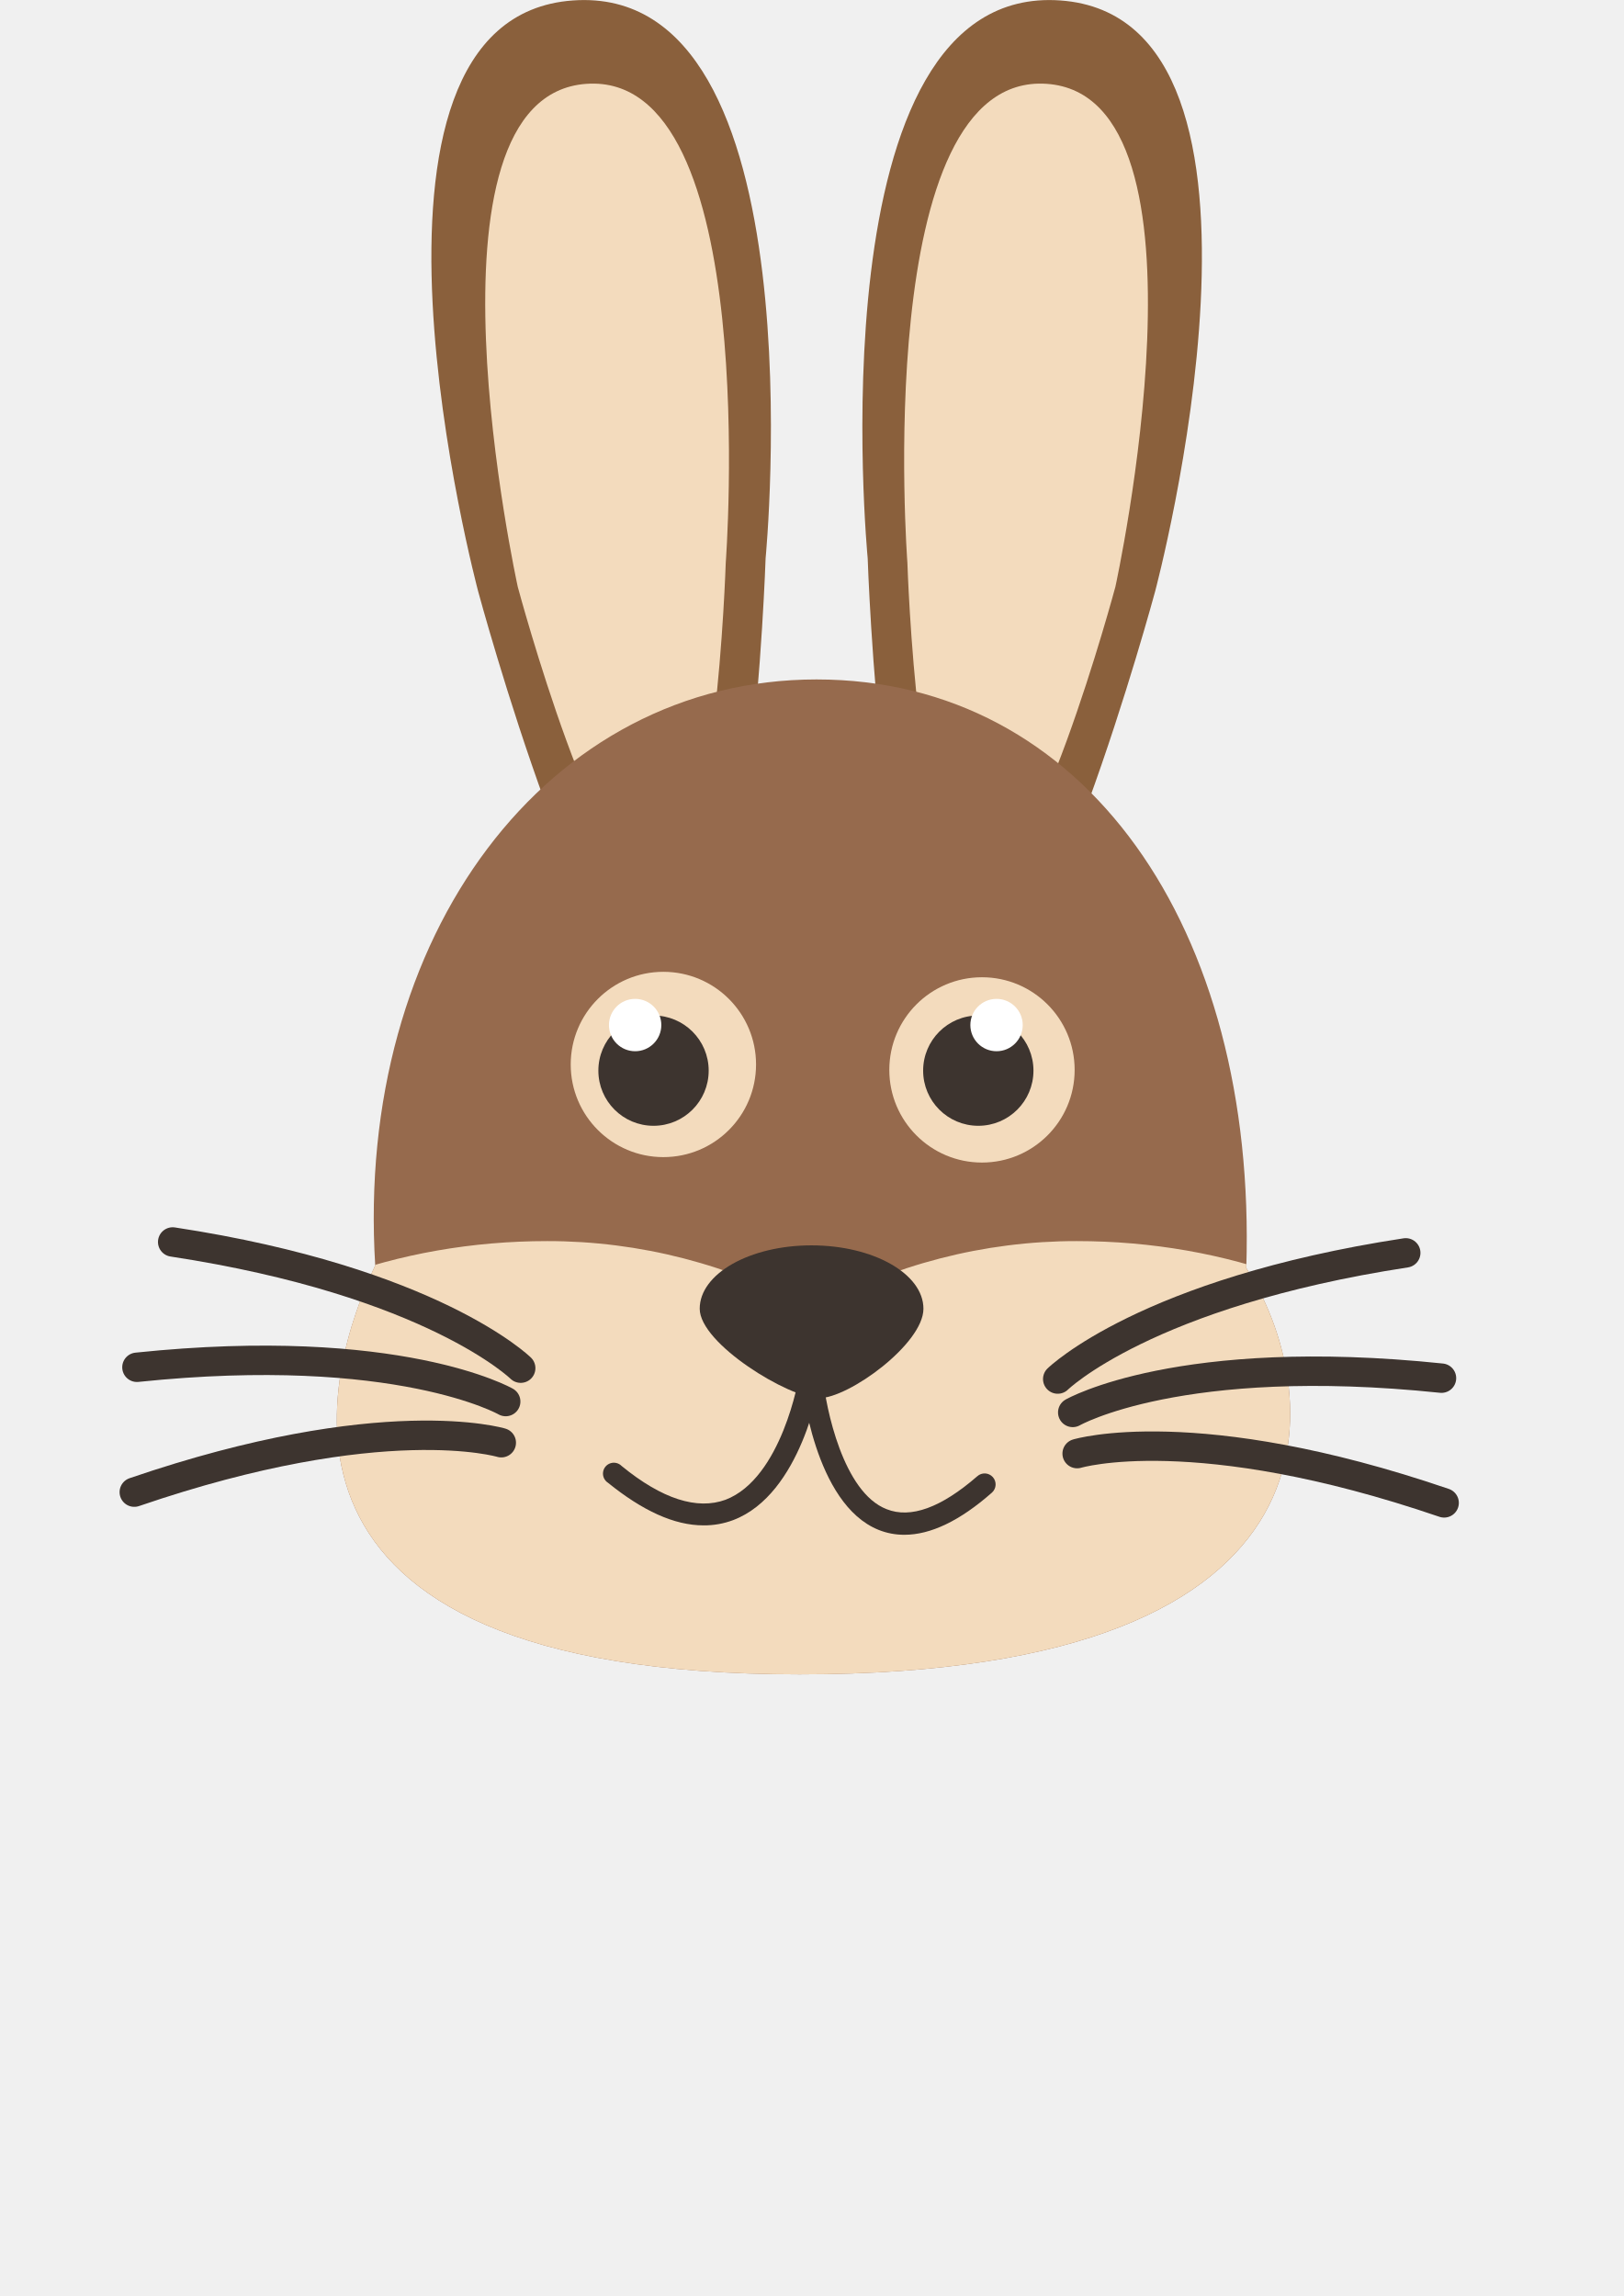
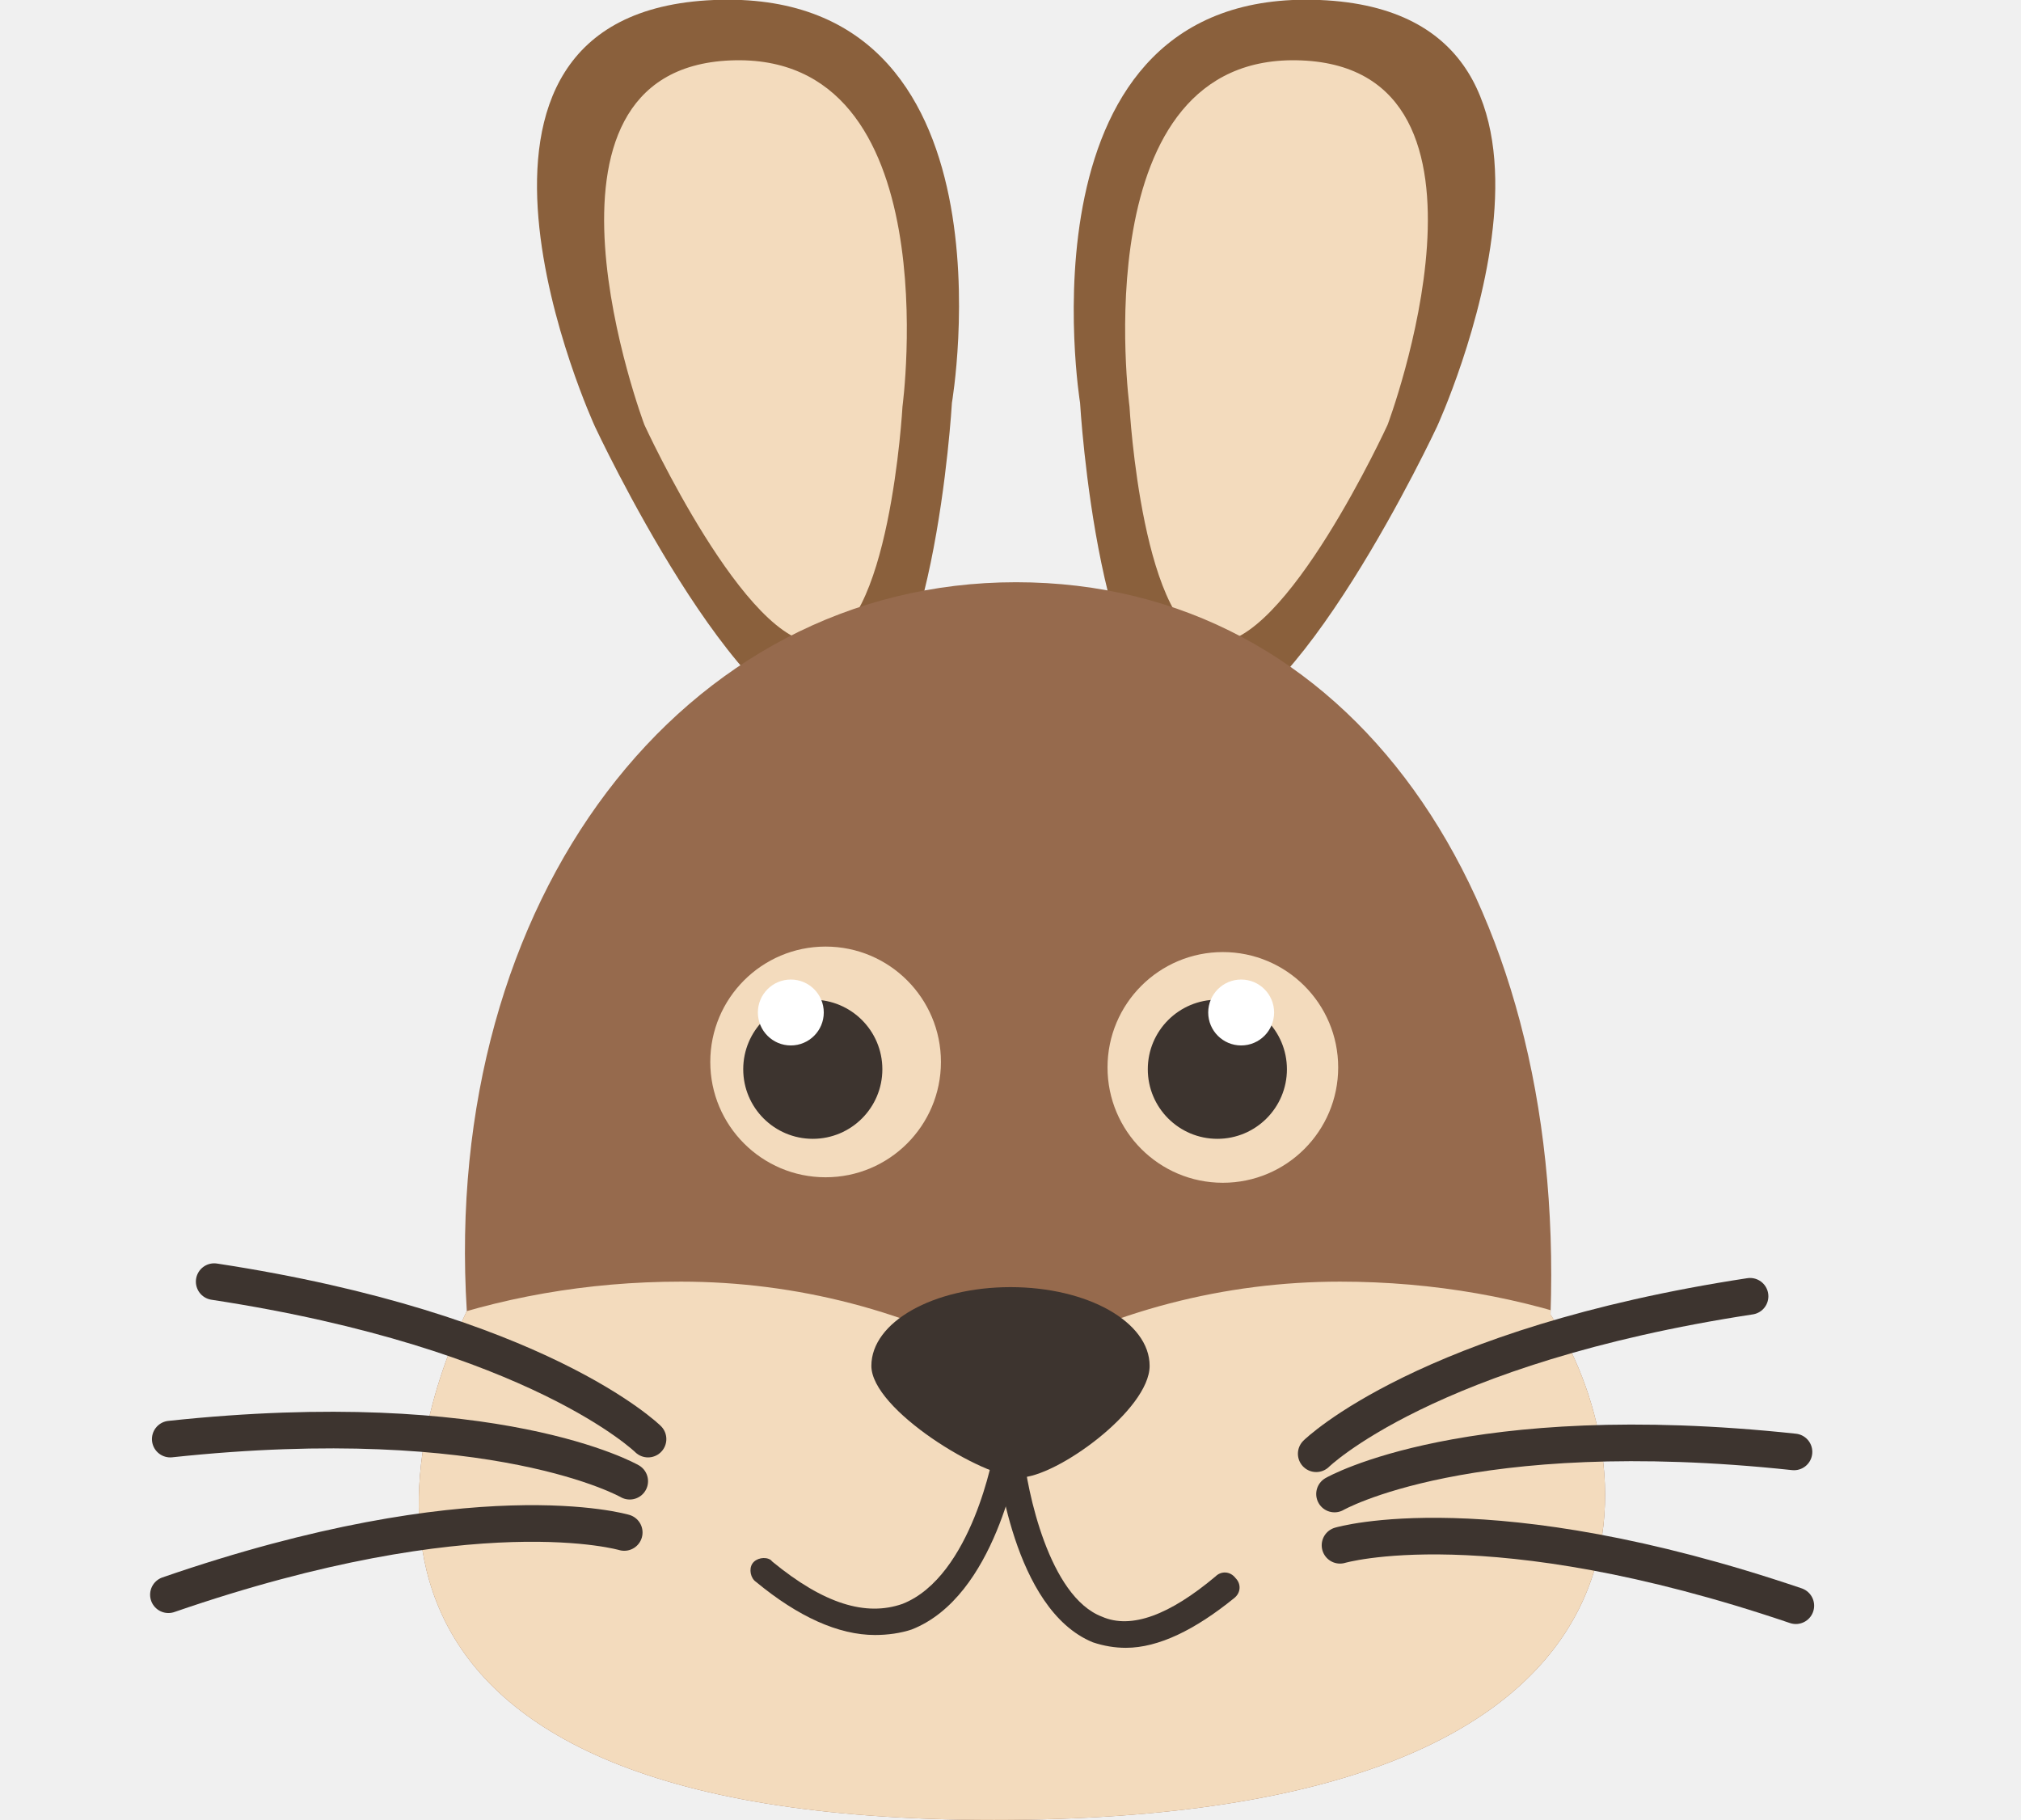
- <svg xmlns="http://www.w3.org/2000/svg" id="background" viewBox="0 0 110.36 156.12">
-   <defs>
-     <style>.cls-1,.cls-8{fill:none;}.cls-2{fill:#8a603c;}.cls-3{fill:#f3dbbd;}.cls-4{fill:#966a4d;}.cls-5{fill:#3d342f;}.cls-6{fill:#fff;}.cls-7{clip-path:url(#clip-path);}.cls-8{stroke:#3d342f;stroke-linecap:round;stroke-miterlimit:10;stroke-width:2px;}</style>
-     <clipPath id="clip-path" transform="translate(-1521.43 -1162.16)">
-       <path class="cls-1" d="M1606.16,1248.39c5,7.73,8.41,27.62-30.37,27.62s-32.16-20.82-28.85-27.8c-1.39-22.5,11.76-39.85,30-39.85S1606.89,1225.24,1606.16,1248.39Z" />
-     </clipPath>
-   </defs>
-   <path class="cls-2" d="M1573.48,1200.12s-1,30.06-6.35,30.68-13.19-28.42-13.19-28.42-10.42-39,6.45-40.19S1573.48,1200.12,1573.48,1200.12Z" transform="translate(-1521.43 -1162.16)" />
-   <path class="cls-3" d="M1570.77,1200.43s-0.69,21.74-4.6,22.19-9.54-20.56-9.54-20.56-7.32-33.37,4.67-34.2S1570.77,1200.43,1570.77,1200.43Z" transform="translate(-1521.43 -1162.16)" />
-   <path class="cls-2" d="M1580.42,1200.12s1,30.06,6.35,30.68,13.19-28.42,13.19-28.42,10.42-39-6.45-40.19S1580.42,1200.12,1580.42,1200.12Z" transform="translate(-1521.43 -1162.16)" />
-   <path class="cls-3" d="M1583.12,1200.43s0.69,21.74,4.6,22.19,9.54-20.56,9.54-20.56,7.32-33.37-4.67-34.2S1583.12,1200.43,1583.12,1200.43Z" transform="translate(-1521.43 -1162.16)" />
-   <path class="cls-4" d="M1606.16,1248.39c5,7.73,8.41,27.62-30.37,27.62s-32.16-20.82-28.85-27.8c-1.39-22.5,11.76-39.85,30-39.85S1606.89,1225.24,1606.16,1248.39Z" transform="translate(-1521.43 -1162.16)" />
-   <circle class="cls-3" cx="66.76" cy="72.75" r="6.3" />
-   <circle class="cls-5" cx="66.51" cy="72.8" r="3.75" />
-   <circle class="cls-6" cx="67.75" cy="69.7" r="1.78" />
-   <circle class="cls-3" cx="45.1" cy="72.38" r="6.3" />
-   <circle class="cls-5" cx="44.43" cy="72.8" r="3.75" />
-   <circle class="cls-6" cx="43.18" cy="69.7" r="1.78" />
-   <g class="cls-7">
-     <path class="cls-3" d="M1594.63,1246.55a37,37,0,0,0-18,4.66,37,37,0,0,0-18-4.66c-20.52,0-37.15,14.06-37.15,34.58a37.16,37.16,0,0,0,55.18,32.49,37.16,37.16,0,0,0,55.18-32.49C1631.78,1260.61,1615.15,1246.55,1594.63,1246.55Z" transform="translate(-1521.43 -1162.16)" />
+ <svg xmlns="http://www.w3.org/2000/svg" xmlns:xlink="http://www.w3.org/1999/xlink" version="1.1" id="background" x="0px" y="0px" viewBox="0 0 110.4 99.4" style="enable-background:new 0 0 110.4 99.4;" xml:space="preserve">
+   <style type="text/css">
+ 	.st0{fill:#8A603C;}
+ 	.st1{fill:#F3DBBD;}
+ 	.st2{fill:#966A4D;}
+ 	.st3{fill:#3D342F;}
+ 	.st4{fill:#FFFFFF;}
+ 	.st5{clip-path:url(#SVGID_2_);}
+ 	.st6{fill:none;stroke:#3D342F;stroke-width:2;stroke-linecap:round;stroke-miterlimit:10;}
+ </style>
+   <path class="st0" d="M52,22c0,0-1,17.4-6.3,17.8S32.5,23.3,32.5,23.3S22.1,0.7,39,0S52,22,52,22z" />
+   <path class="st1" d="M49.3,22.2c0,0-0.7,12.6-4.6,12.9c-3.9,0.3-9.5-11.9-9.5-11.9S27.9,3.8,39.9,3.3S49.3,22.2,49.3,22.2z" />
+   <path class="st0" d="M59,22c0,0,1,17.4,6.3,17.8s13.2-16.5,13.2-16.5S88.9,0.7,72.1,0S59,22,59,22z" />
+   <path class="st1" d="M61.7,22.2c0,0,0.7,12.6,4.6,12.9c3.9,0.3,9.5-11.9,9.5-11.9s7.3-19.4-4.7-19.9S61.7,22.2,61.7,22.2z" />
+   <path class="st2" d="M84.7,71.8c5,7.7,8.4,27.6-30.4,27.6S22.2,78.6,25.5,71.6c-1.4-22.5,11.8-39.8,30-39.8S85.5,48.7,84.7,71.8z" />
+   <circle class="st1" cx="66.8" cy="58.3" r="6.3" />
+   <circle class="st3" cx="66.5" cy="58.4" r="3.8" />
+   <circle class="st4" cx="67.8" cy="55.3" r="1.8" />
+   <circle class="st1" cx="45.1" cy="58" r="6.3" />
+   <circle class="st3" cx="44.4" cy="58.4" r="3.8" />
+   <circle class="st4" cx="43.2" cy="55.3" r="1.8" />
+   <g>
+     <g>
+       <defs>
+         <path id="SVGID_1_" d="M84.7,71.8c5,7.7,8.4,27.6-30.4,27.6S22.2,78.6,25.5,71.6c-1.4-22.5,11.8-39.8,30-39.8     S85.5,48.7,84.7,71.8z" />
+       </defs>
+       <clipPath id="SVGID_2_">
+         <use xlink:href="#SVGID_1_" style="overflow:visible;" />
+       </clipPath>
+       <g class="st5">
+         <path class="st1" d="M73.2,70c-6.3,0-12.5,1.6-18,4.7c-5.5-3.1-11.7-4.7-18-4.7C16.7,70,0,84,0,104.6c0,20.5,16.6,37.2,37.2,37.2     c6.3,0,12.5-1.6,18-4.7c17.9,10,40.6,3.5,50.5-14.5c3.1-5.5,4.7-11.7,4.7-18C110.3,84,93.7,70,73.2,70z" />
+       </g>
+     </g>
  </g>
-   <path class="cls-5" d="M1584.21,1251.15c0,2.38-5.07,6.08-7.1,6.08s-8.11-3.7-8.11-6.08,3.4-4.31,7.6-4.31S1584.21,1248.77,1584.21,1251.15Z" transform="translate(-1521.43 -1162.16)" />
-   <path class="cls-5" d="M1569.26,1265.88c-2,0-4.15-1-6.5-2.9a0.74,0.74,0,1,1,.93-1.14c2.76,2.26,5.14,3,7.06,2.3,3.84-1.46,5-8.33,5-8.4a0.74,0.74,0,0,1,1.45.23c-0.05.32-1.29,7.79-5.92,9.55A5.57,5.57,0,0,1,1569.26,1265.88Z" transform="translate(-1521.43 -1162.16)" />
-   <path class="cls-5" d="M1582.92,1266.52a4.64,4.64,0,0,1-1.75-.33c-4.4-1.76-5.22-9.92-5.26-10.27a0.74,0.74,0,0,1,1.46-.14c0.2,2.11,1.38,7.86,4.34,9,1.63,0.65,3.7-.1,6.16-2.24a0.74,0.74,0,0,1,1,1.11C1586.68,1265.58,1584.69,1266.52,1582.92,1266.52Z" transform="translate(-1521.43 -1162.16)" />
-   <path class="cls-8" d="M1593.34,1255.93s6-5.88,23.66-8.58" transform="translate(-1521.43 -1162.16)" />
-   <path class="cls-8" d="M1594.36,1258.2s7.3-4.18,25.07-2.33" transform="translate(-1521.43 -1162.16)" />
-   <path class="cls-8" d="M1594.66,1261s8.05-2.43,24.95,3.35" transform="translate(-1521.43 -1162.16)" />
-   <path class="cls-8" d="M1556.83,1255.19s-6-5.89-23.66-8.58" transform="translate(-1521.43 -1162.16)" />
-   <path class="cls-8" d="M1555.81,1257.46s-7.3-4.18-25.07-2.33" transform="translate(-1521.43 -1162.16)" />
-   <path class="cls-8" d="M1555.51,1260.26s-8.05-2.43-24.95,3.36" transform="translate(-1521.43 -1162.16)" />
+   <path class="st3" d="M62.8,74.6c0,2.4-5.1,6.1-7.1,6.1s-8.1-3.7-8.1-6.1s3.4-4.3,7.6-4.3S62.8,72.2,62.8,74.6z" />
+   <path class="st3" d="M47.8,89.3c-2,0-4.2-1-6.5-2.9c-0.3-0.2-0.4-0.7-0.2-1s0.7-0.4,1-0.2l0.1,0.1c2.8,2.3,5.1,3,7.1,2.3  c3.8-1.5,5-8.3,5-8.4c0.1-0.4,0.5-0.6,0.9-0.5c0.3,0.1,0.5,0.4,0.5,0.7c-0.1,0.3-1.3,7.8-5.9,9.6C49.2,89.2,48.5,89.3,47.8,89.3z" />
+   <path class="st3" d="M61.5,90c-0.6,0-1.2-0.1-1.8-0.3c-4.4-1.8-5.2-9.9-5.3-10.3c0-0.4,0.4-0.7,0.8-0.7c0.3,0,0.6,0.2,0.7,0.6  c0.2,2.1,1.4,7.9,4.3,9c1.6,0.7,3.7-0.1,6.2-2.2c0.3-0.3,0.8-0.3,1.1,0.1c0.3,0.3,0.3,0.8-0.1,1.1C65.3,89,63.3,90,61.5,90z" />
+   <path class="st6" d="M71.9,79.4c0,0,6-5.9,23.7-8.6" />
+   <path class="st6" d="M72.9,81.6c0,0,7.3-4.2,25.1-2.3" />
+   <path class="st6" d="M73.2,84.4c0,0,8.1-2.4,24.9,3.3" />
+   <path class="st6" d="M35.4,78.6c0,0-6-5.9-23.7-8.6" />
+   <path class="st6" d="M34.4,80.9c0,0-7.3-4.2-25.1-2.3" />
+   <path class="st6" d="M34.1,83.7c0,0-8.1-2.4-24.9,3.4" />
</svg>
